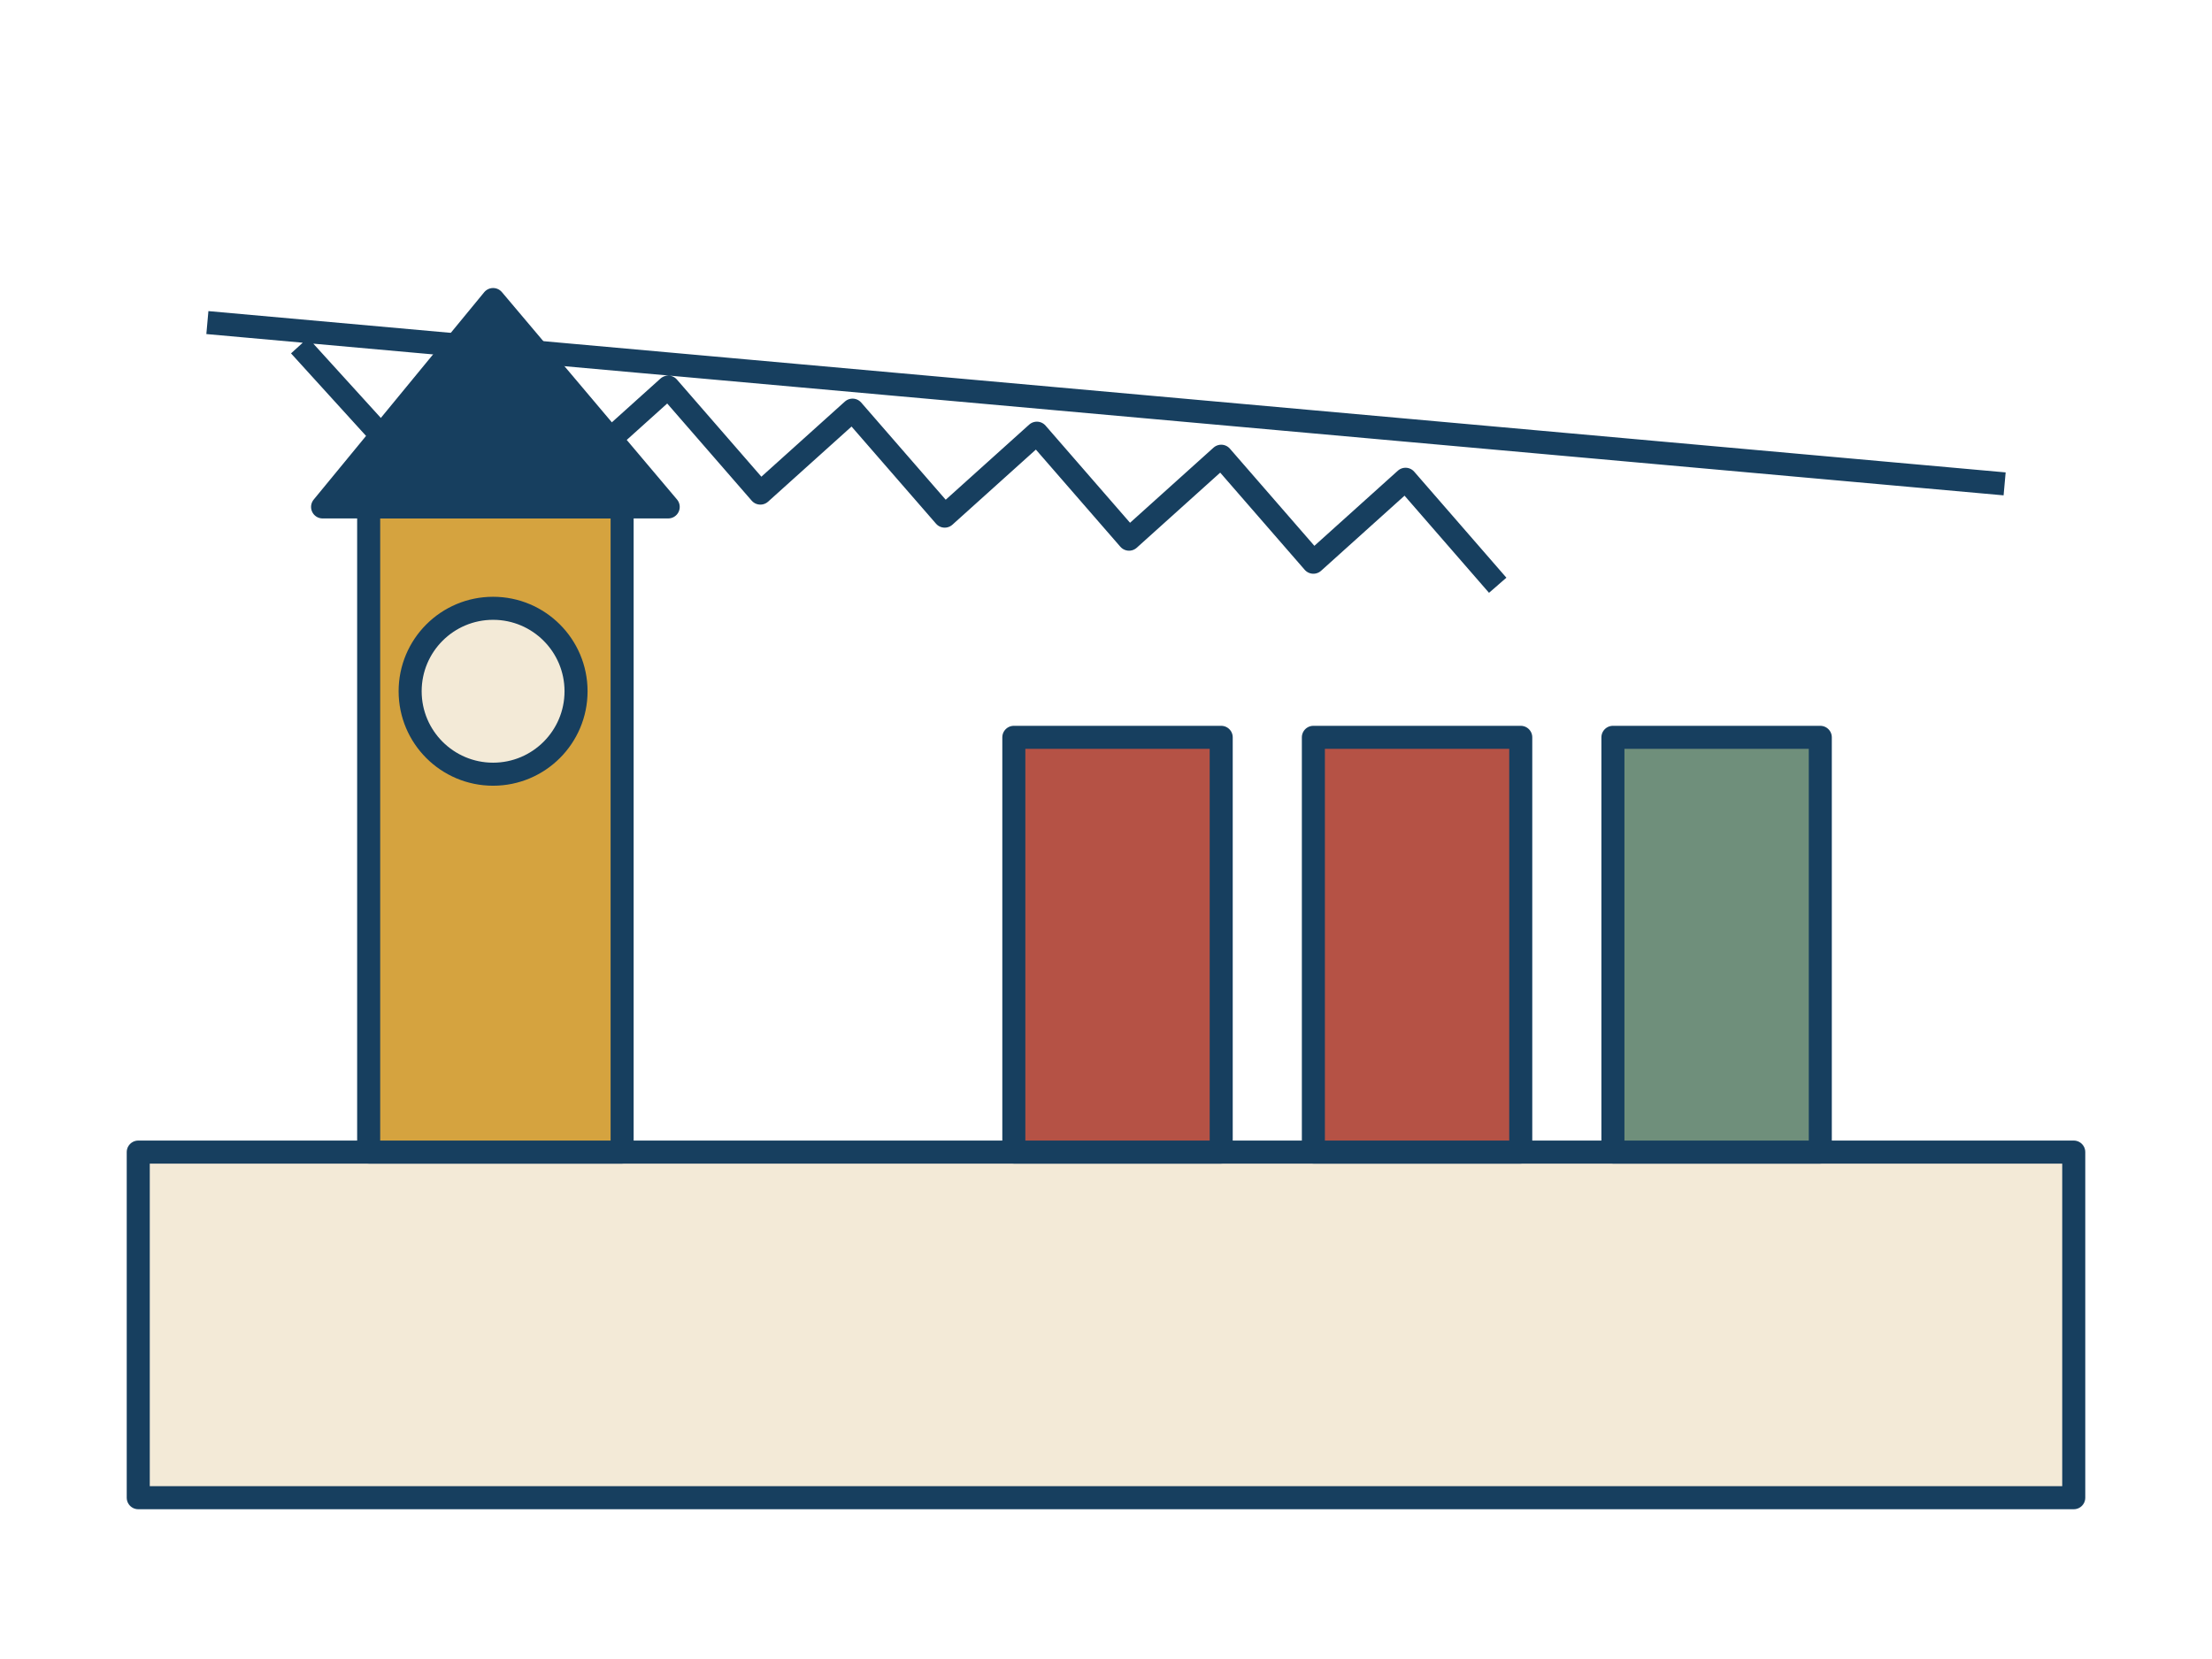
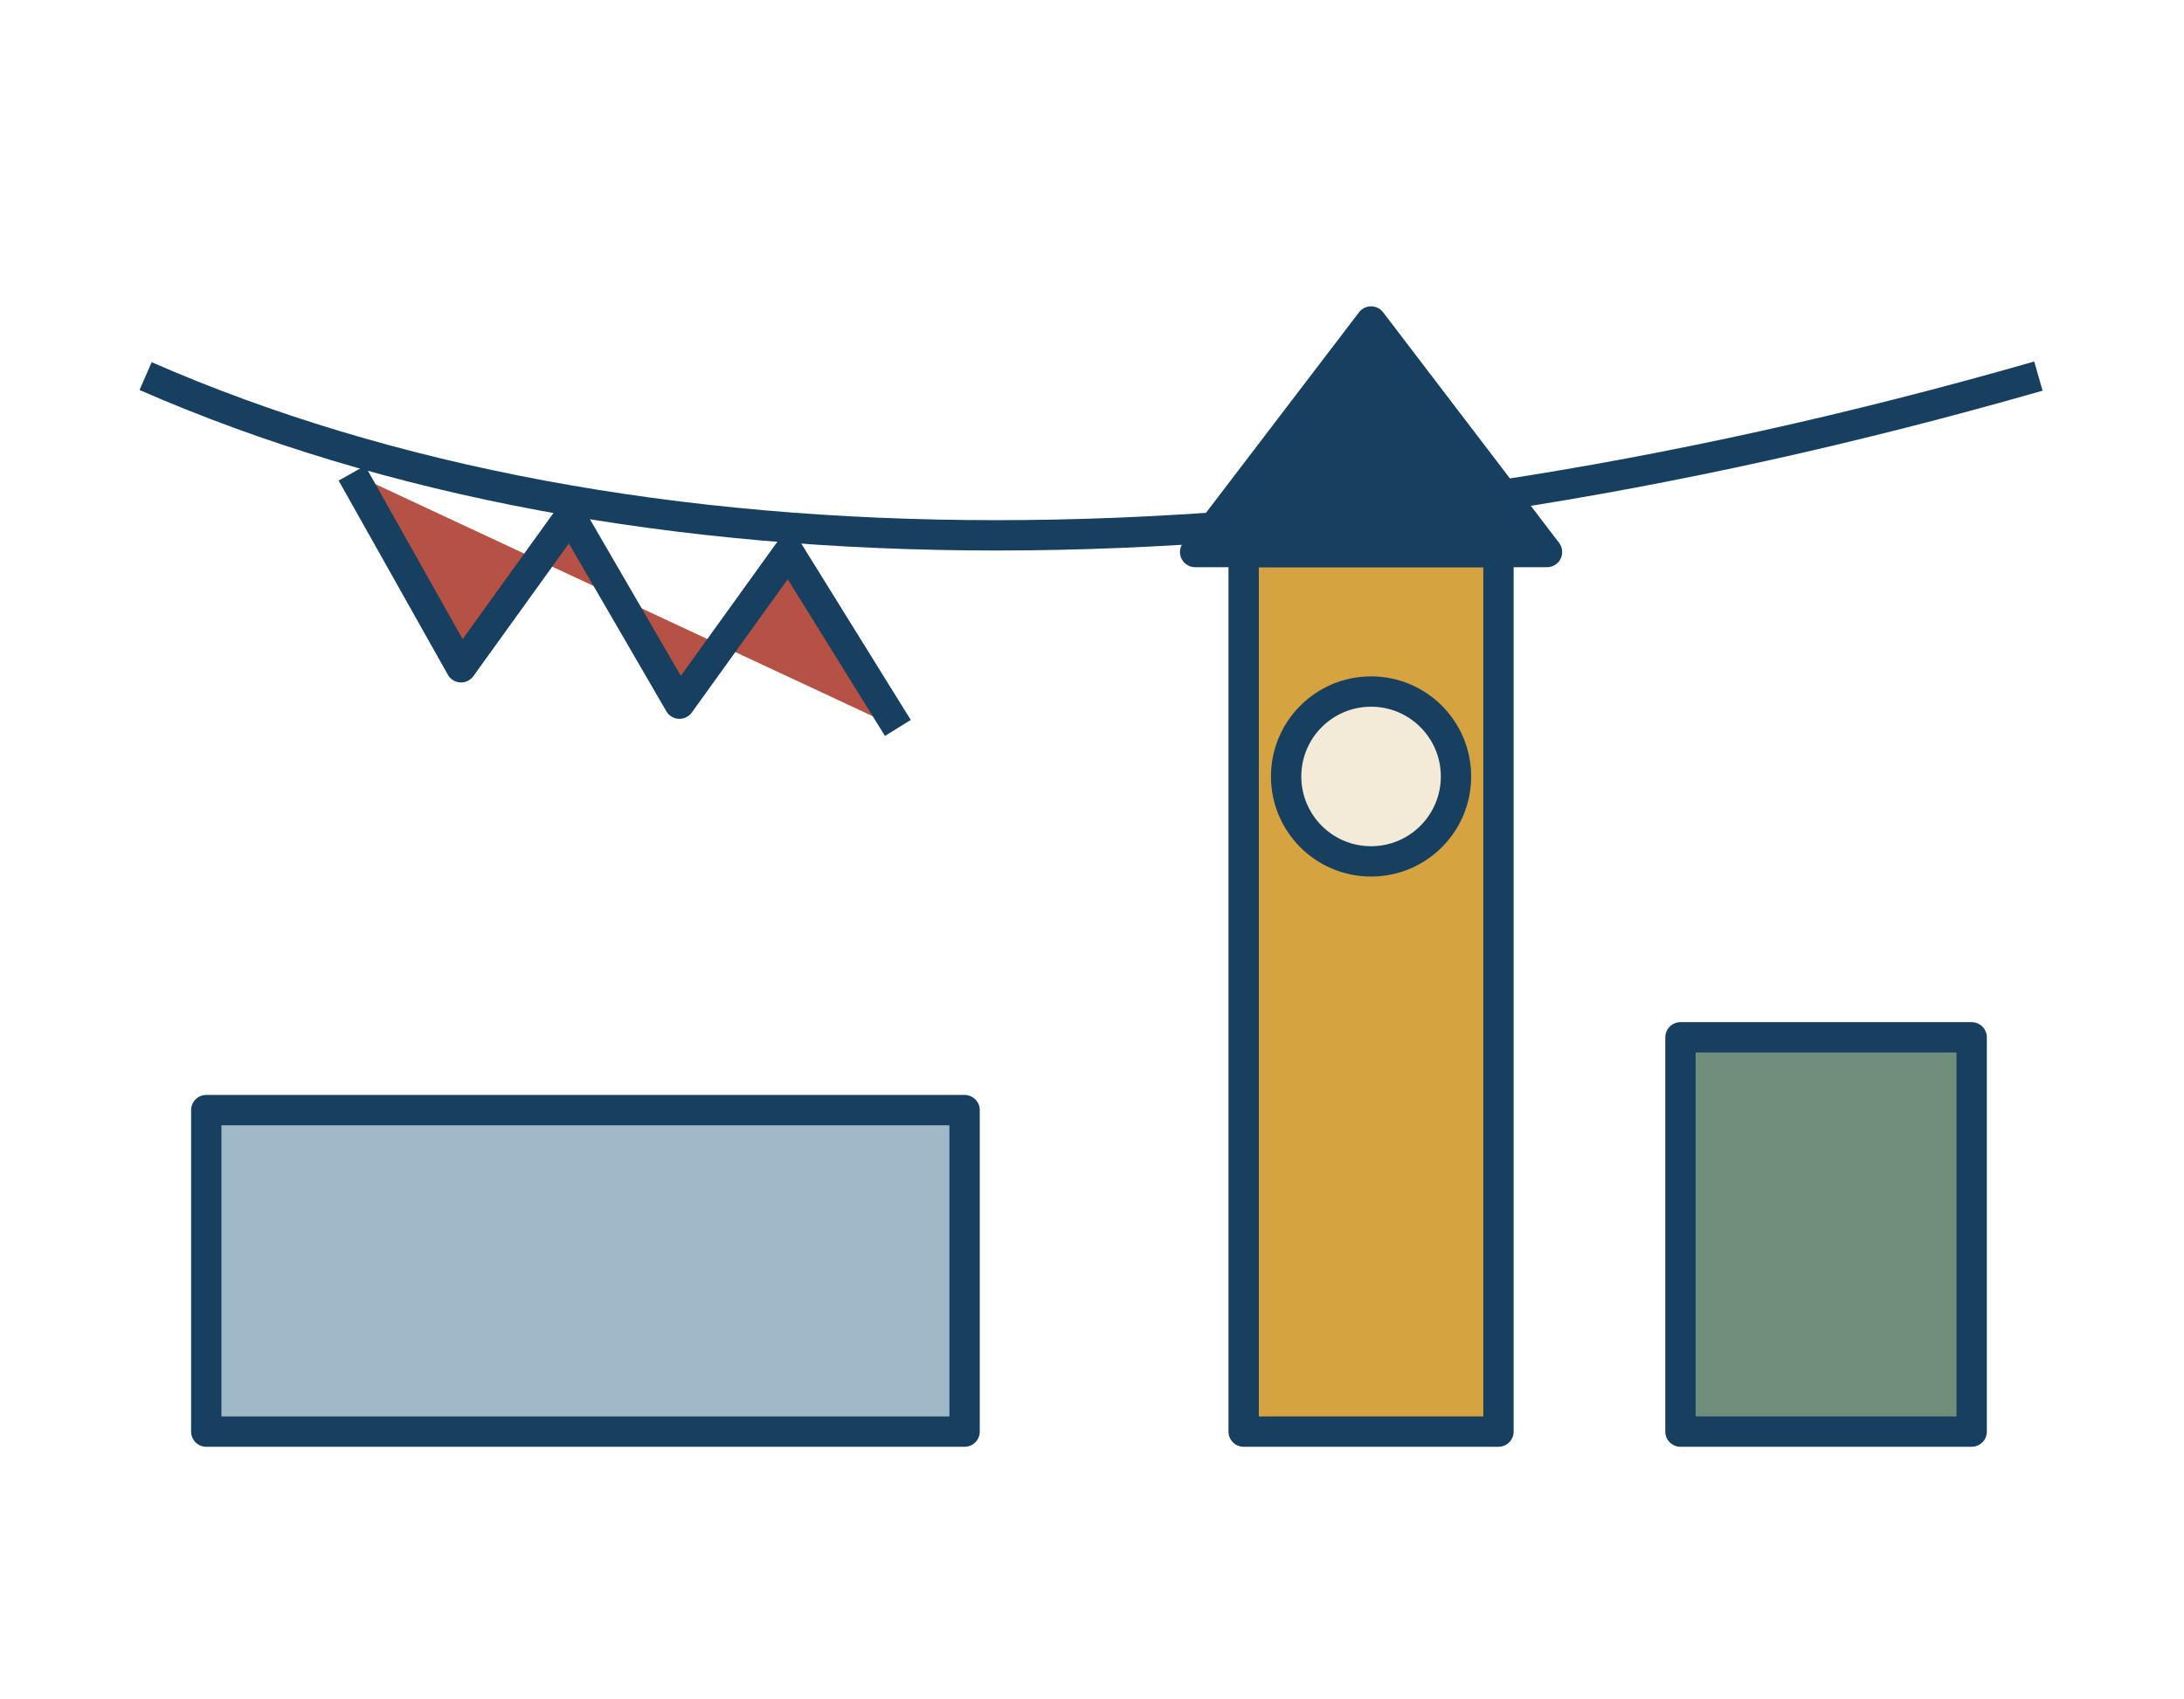
- <svg xmlns="http://www.w3.org/2000/svg" viewBox="0 0 480 360">
+ <svg xmlns="http://www.w3.org/2000/svg" viewBox="0 0 360 280">
  <g stroke="#173f5f" stroke-width="5" stroke-linejoin="round">
-     <path fill="#f3ead7" d="M30 250h420v75H30z" />
-     <path fill="#d5a33f" d="M80 110h55v140H80z" />
-     <path fill="#173f5f" d="M70 110h75l-38-45z" />
-     <circle cx="107" cy="150" r="18" fill="#f3ead7" />
-     <path fill="#b55245" d="M220 160h45v90h-45z" />
-     <path fill="#b55245" d="M285 160h45v90h-45z" />
-     <path fill="#6f8f7b" d="M350 160h45v90h-45z" />
-     <path d="M45 70l390 35M65 75l20 22 20-18 20 23 20-18 20 23 20-18 20 23 20-18 20 23 20-18 20 23 20-18 20 23" fill="none" />
+     <path d="M24 62c80 35 190 35 312 0" fill="none" />
+     <path fill="#b55245" d="M58 78l18 32 18-25 18 31 18-25 18 29" />
+     <path fill="#d5a33f" d="M205 91h42v145h-42z" />
+     <path fill="#173f5f" d="M197 91h58l-29-38z" />
+     <circle cx="226" cy="128" r="14" fill="#f3ead7" />
+     <path fill="#6f8f7b" d="M277 171h48v65h-48z" />
+     <path fill="#9fb9c8" d="M34 183h125v53H34z" />
  </g>
</svg>
